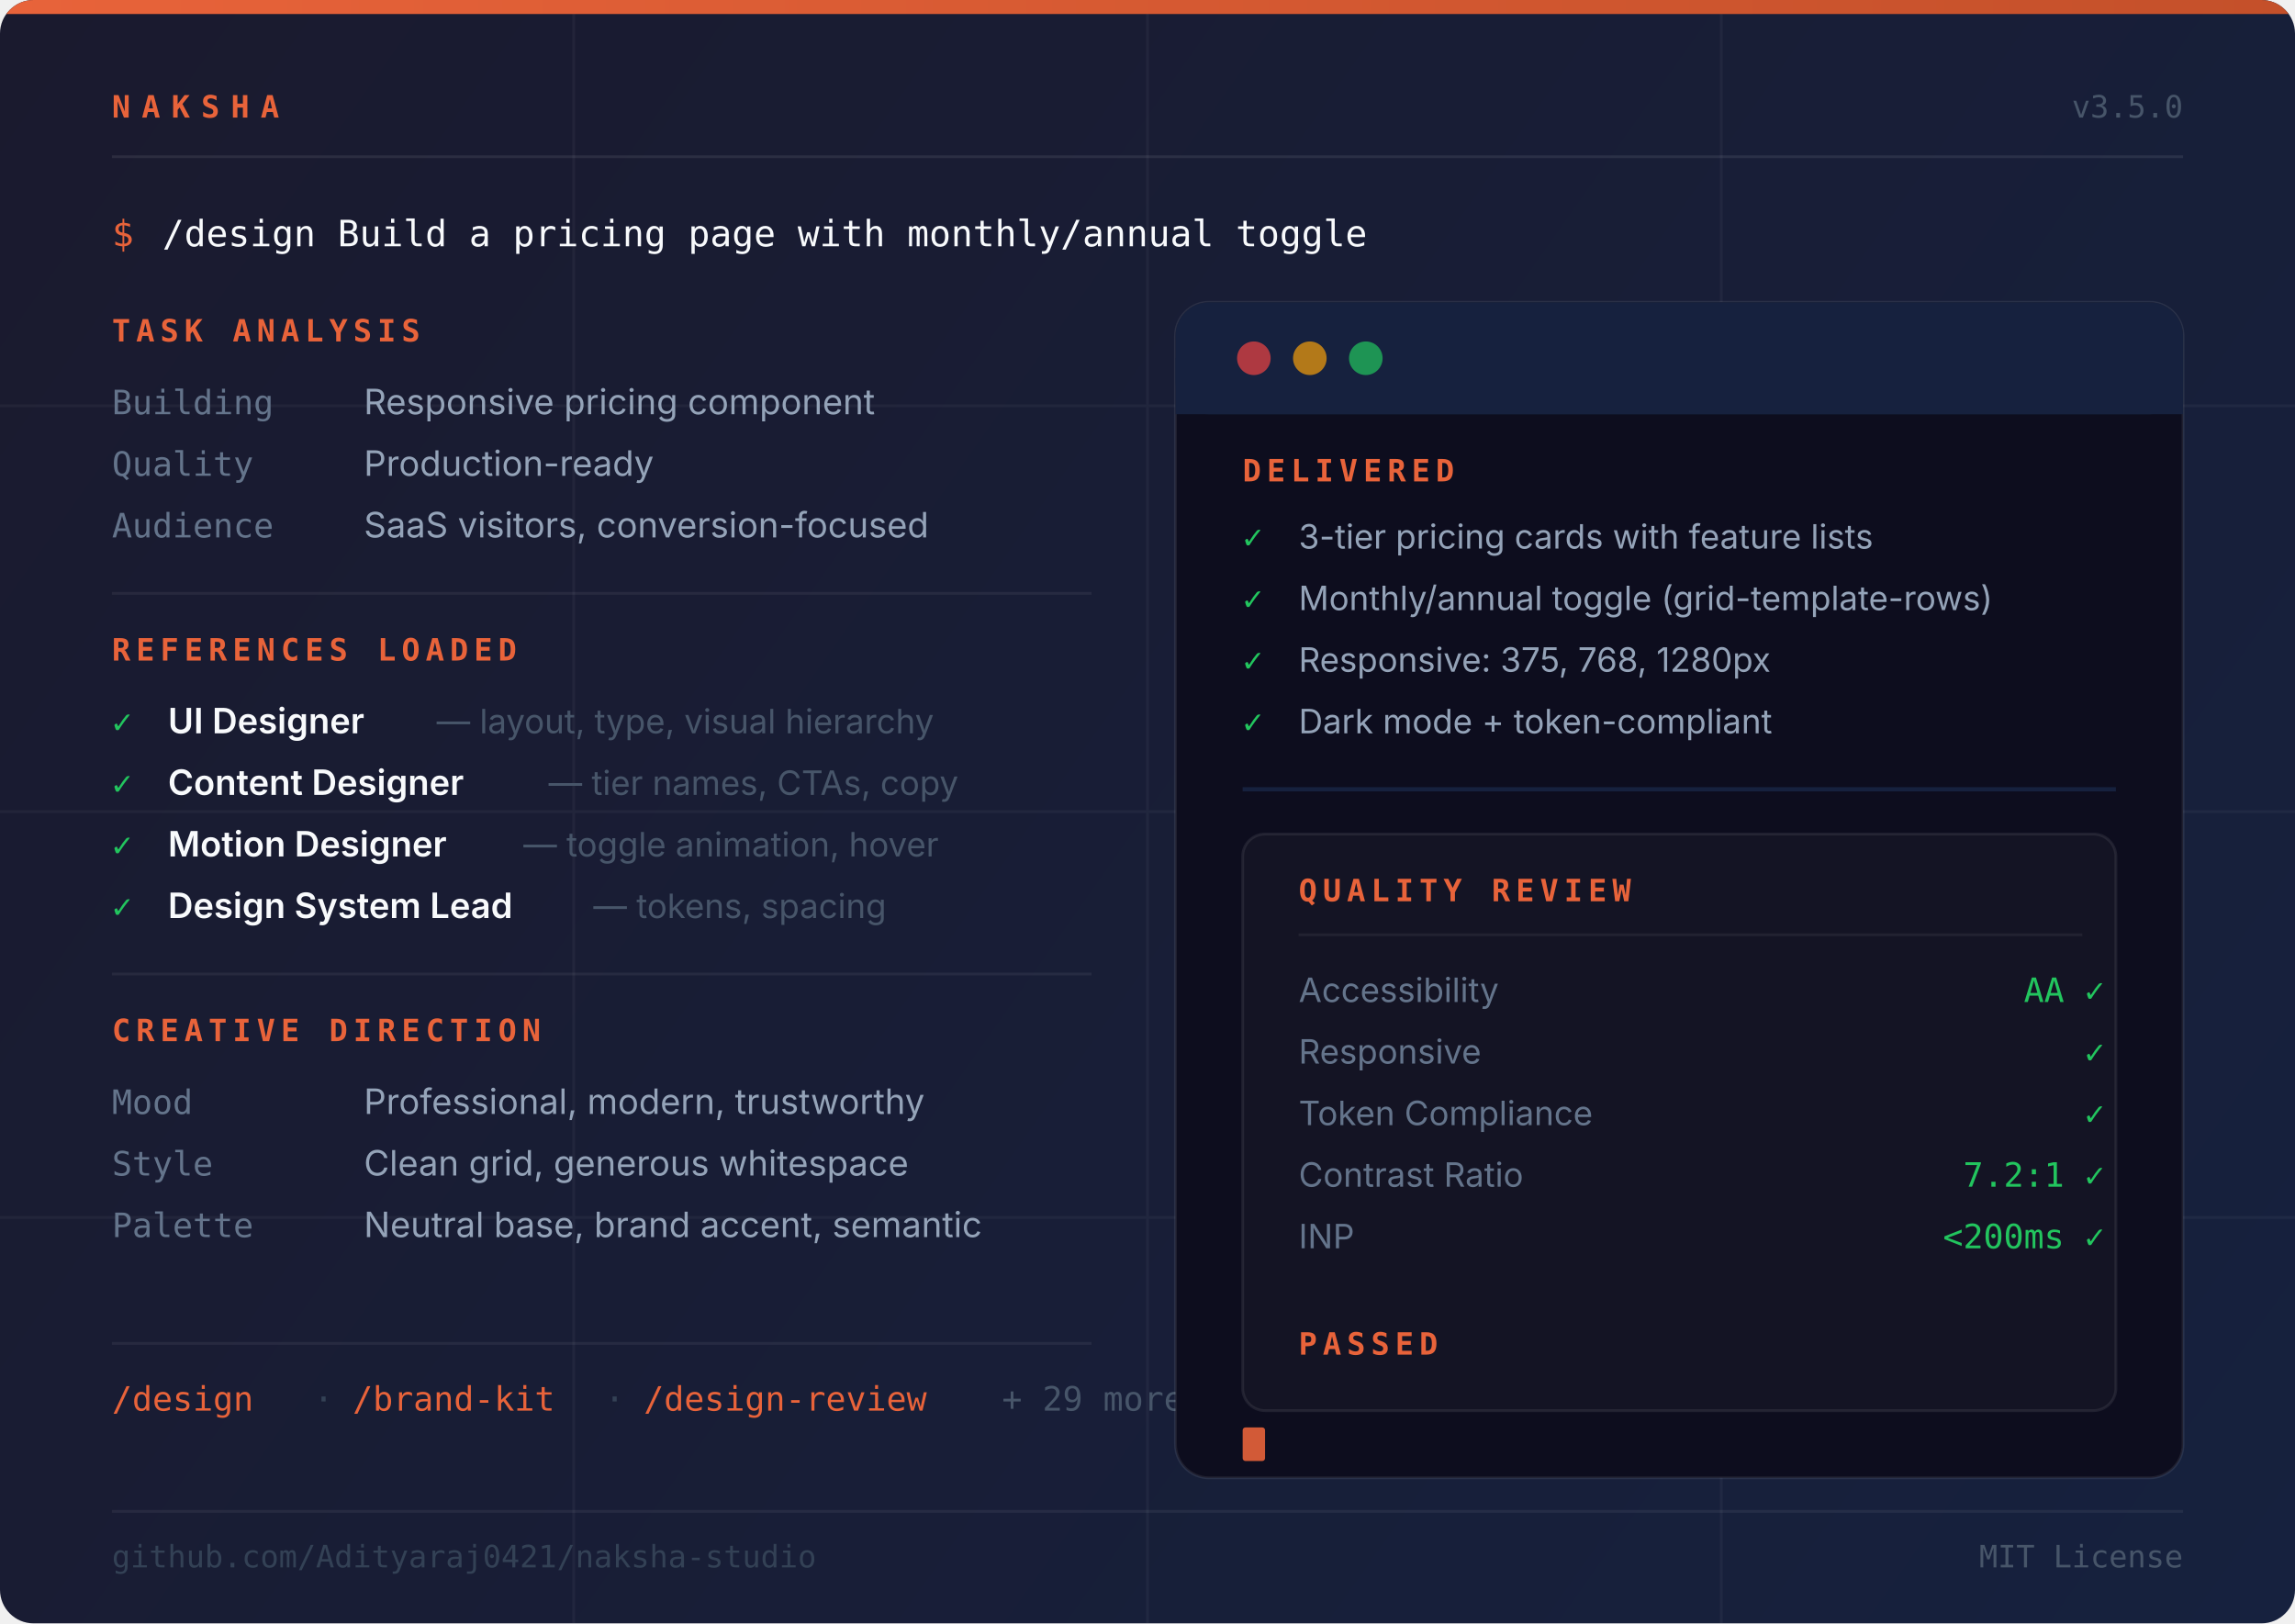
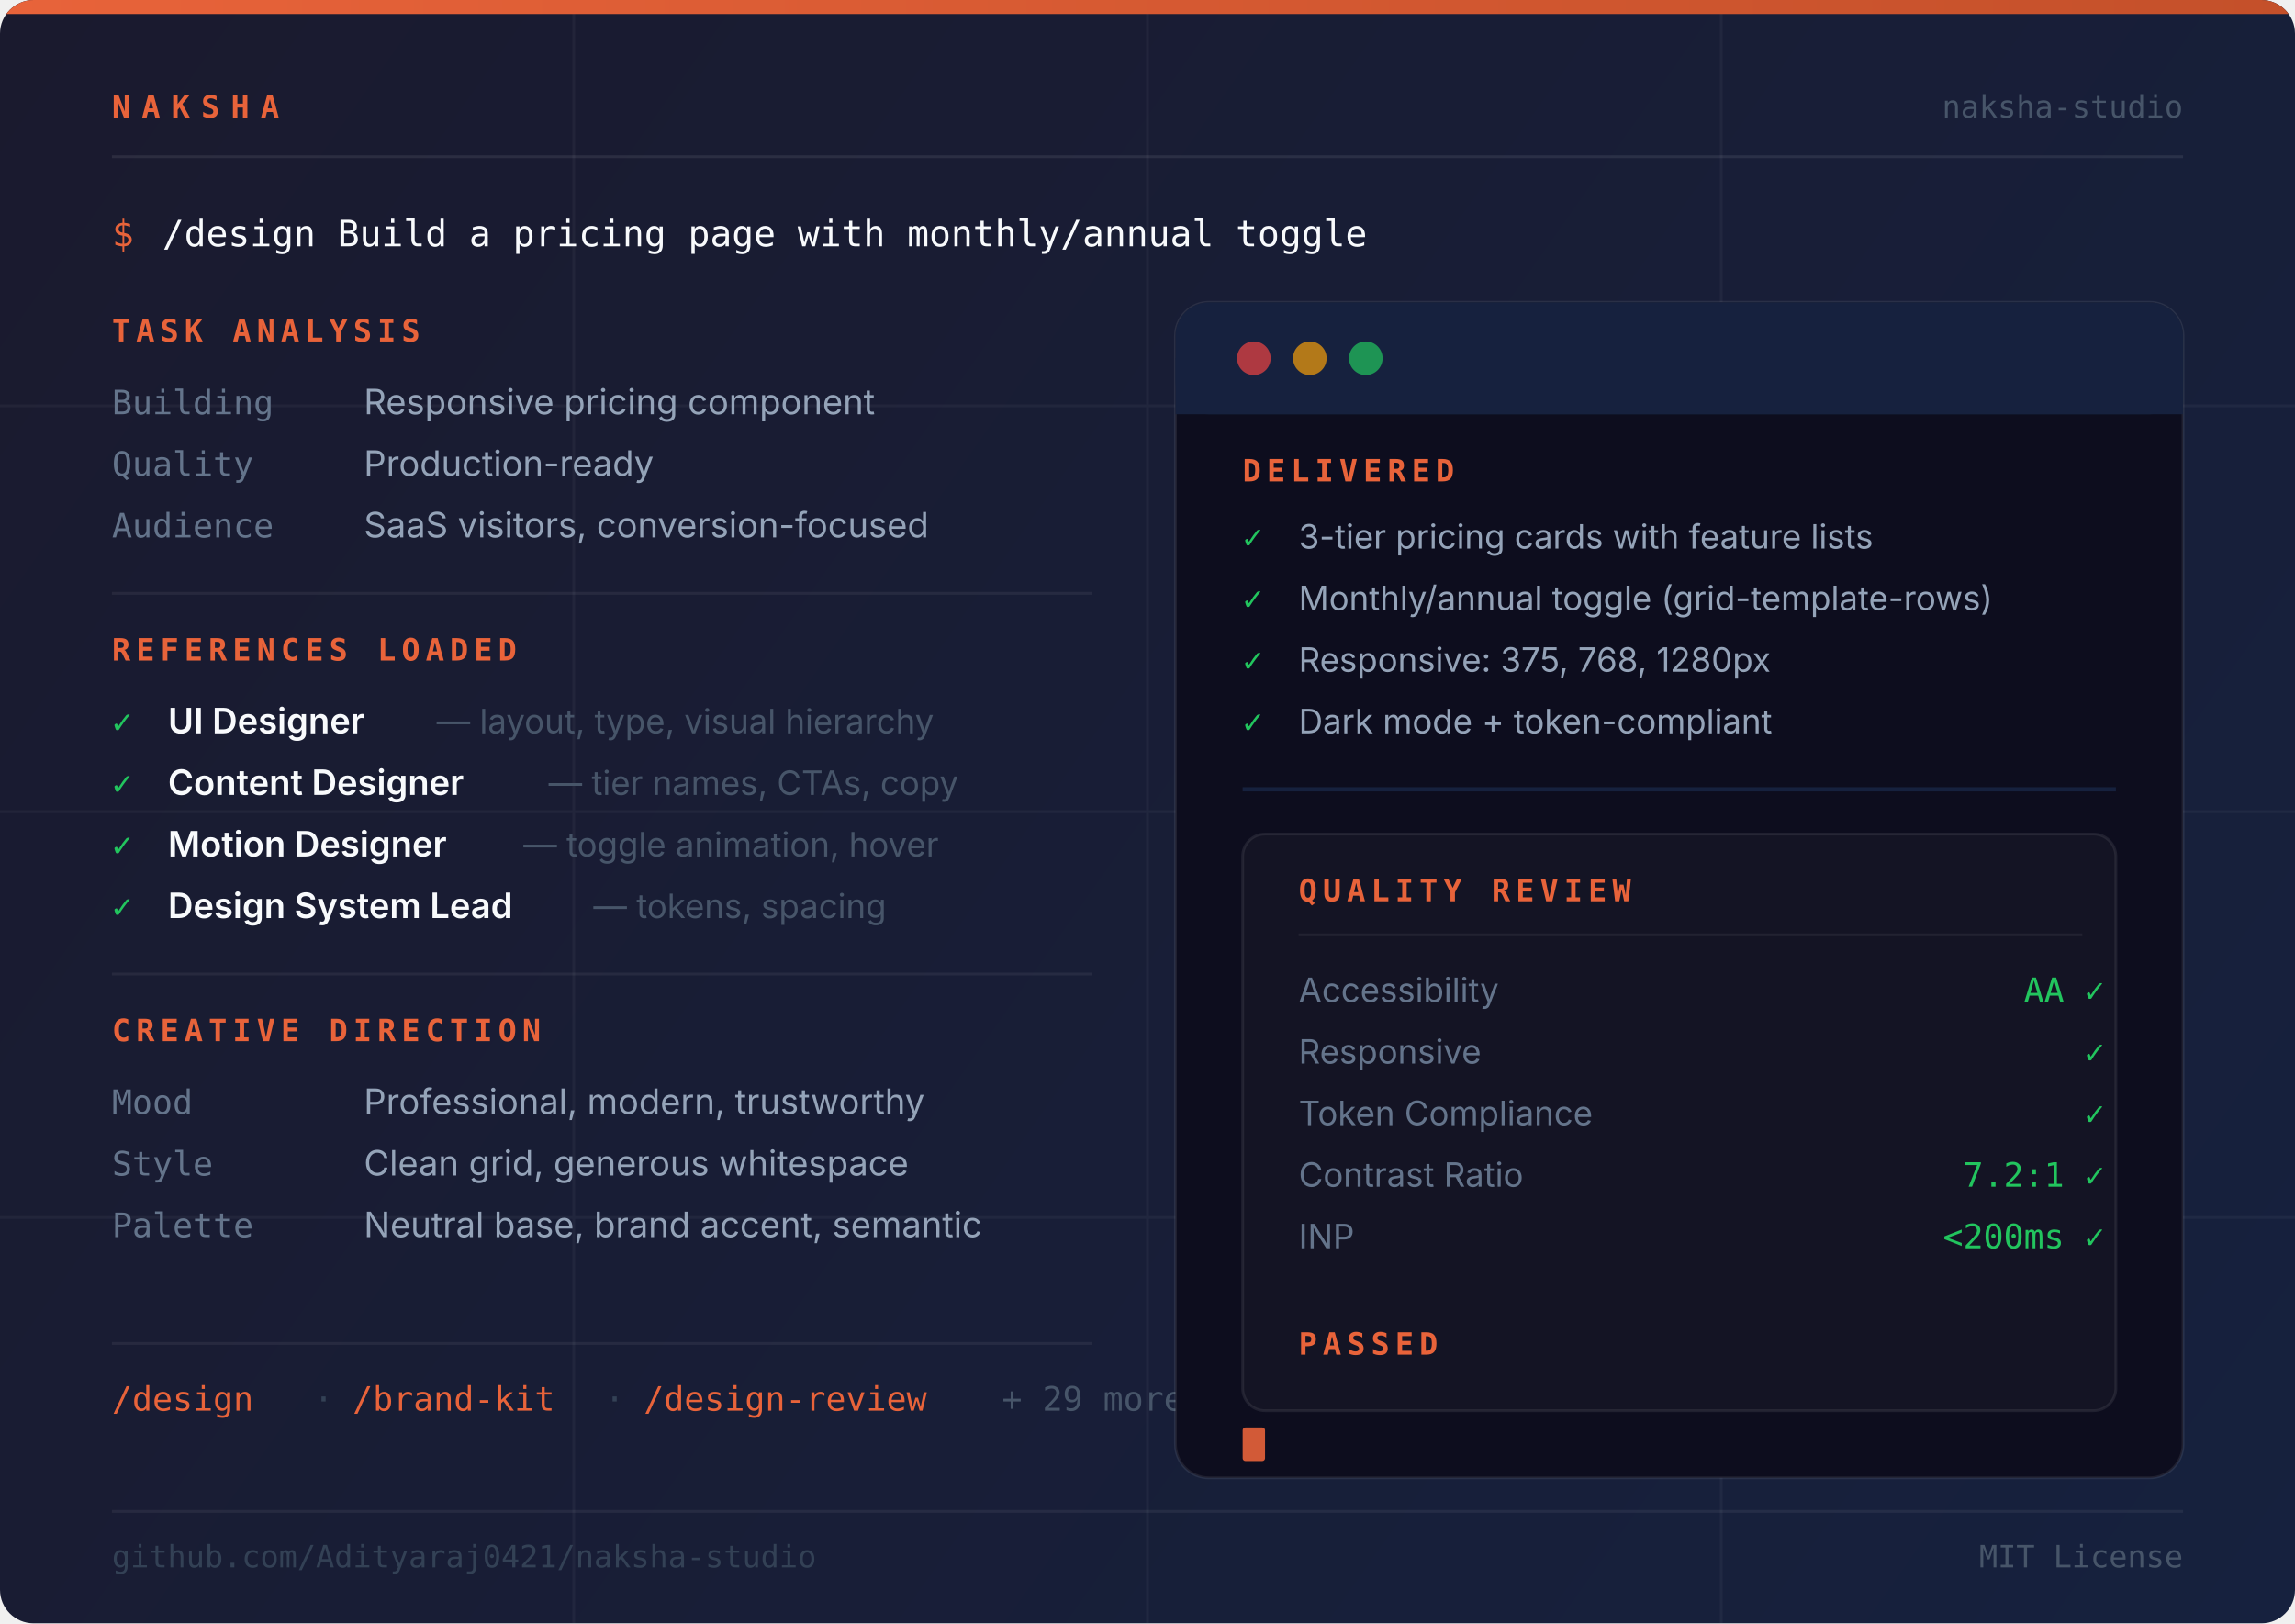
<svg xmlns="http://www.w3.org/2000/svg" viewBox="0 0 820 580" width="820" height="580">
  <defs>
    <linearGradient id="bg" x1="0" y1="0" x2="820" y2="580" gradientUnits="userSpaceOnUse">
      <stop offset="0%" stop-color="#1A1A2E" />
      <stop offset="100%" stop-color="#16213E" />
    </linearGradient>
    <linearGradient id="accent" x1="0" y1="0" x2="820" y2="0" gradientUnits="userSpaceOnUse">
      <stop offset="0%" stop-color="#E8633A" />
      <stop offset="100%" stop-color="#C4502A" />
    </linearGradient>
    <clipPath id="card-clip">
      <rect x="0" y="0" width="820" height="580" rx="12" />
    </clipPath>
  </defs>
  <g clip-path="url(#card-clip)">
    <rect width="820" height="580" fill="url(#bg)" />
    <g opacity="0.04" stroke="#fff" stroke-width="1">
      <line x1="0" y1="145" x2="820" y2="145" />
      <line x1="0" y1="290" x2="820" y2="290" />
      <line x1="0" y1="435" x2="820" y2="435" />
      <line x1="205" y1="0" x2="205" y2="580" />
      <line x1="410" y1="0" x2="410" y2="580" />
      <line x1="615" y1="0" x2="615" y2="580" />
    </g>
    <rect width="820" height="5" fill="url(#accent)" />
    <text x="40" y="42" font-family="ui-monospace, 'SF Mono', Menlo, monospace" font-size="11" font-weight="600" fill="#E8633A" letter-spacing="4">NAKSHA</text>
-     <text x="780" y="42" text-anchor="end" font-family="ui-monospace, 'SF Mono', Menlo, monospace" font-size="11" fill="#475569">v3.5.0</text>
+     <text x="780" y="42" text-anchor="end" font-family="ui-monospace, 'SF Mono', Menlo, monospace" font-size="11" fill="#475569">naksha-studio</text>
    <line x1="40" y1="56" x2="780" y2="56" stroke="#ffffff" stroke-opacity="0.08" stroke-width="1" />
    <text x="40" y="88" font-family="ui-monospace, 'SF Mono', Menlo, monospace" font-size="13" fill="#E8633A">$</text>
    <text x="58" y="88" font-family="ui-monospace, 'SF Mono', Menlo, monospace" font-size="13" fill="#f8fafc">/design Build a pricing page with monthly/annual toggle</text>
    <text x="40" y="122" font-family="ui-monospace, 'SF Mono', Menlo, monospace" font-size="11" font-weight="600" fill="#E8633A" letter-spacing="2">TASK ANALYSIS</text>
    <text x="40" y="148" font-family="ui-monospace, 'SF Mono', Menlo, monospace" font-size="12" fill="#64748b">Building</text>
    <text x="130" y="148" font-family="-apple-system, 'Segoe UI', sans-serif" font-size="12.5" fill="#94a3b8">Responsive pricing component</text>
    <text x="40" y="170" font-family="ui-monospace, 'SF Mono', Menlo, monospace" font-size="12" fill="#64748b">Quality </text>
    <text x="130" y="170" font-family="-apple-system, 'Segoe UI', sans-serif" font-size="12.5" fill="#94a3b8">Production-ready</text>
    <text x="40" y="192" font-family="ui-monospace, 'SF Mono', Menlo, monospace" font-size="12" fill="#64748b">Audience</text>
    <text x="130" y="192" font-family="-apple-system, 'Segoe UI', sans-serif" font-size="12.5" fill="#94a3b8">SaaS visitors, conversion-focused</text>
    <line x1="40" y1="212" x2="390" y2="212" stroke="#ffffff" stroke-opacity="0.06" stroke-width="1" />
    <text x="40" y="236" font-family="ui-monospace, 'SF Mono', Menlo, monospace" font-size="11" font-weight="600" fill="#E8633A" letter-spacing="2">REFERENCES LOADED</text>
    <text x="40" y="262" font-family="ui-monospace, 'SF Mono', Menlo, monospace" font-size="12" fill="#22c55e">✓</text>
    <text x="60" y="262" font-family="-apple-system, 'Segoe UI', sans-serif" font-size="12.5" font-weight="600" fill="#f8fafc">UI Designer</text>
    <text x="156" y="262" font-family="-apple-system, 'Segoe UI', sans-serif" font-size="12" fill="#475569">— layout, type, visual hierarchy</text>
    <text x="40" y="284" font-family="ui-monospace, 'SF Mono', Menlo, monospace" font-size="12" fill="#22c55e">✓</text>
    <text x="60" y="284" font-family="-apple-system, 'Segoe UI', sans-serif" font-size="12.5" font-weight="600" fill="#f8fafc">Content Designer</text>
    <text x="196" y="284" font-family="-apple-system, 'Segoe UI', sans-serif" font-size="12" fill="#475569">— tier names, CTAs, copy</text>
    <text x="40" y="306" font-family="ui-monospace, 'SF Mono', Menlo, monospace" font-size="12" fill="#22c55e">✓</text>
    <text x="60" y="306" font-family="-apple-system, 'Segoe UI', sans-serif" font-size="12.5" font-weight="600" fill="#f8fafc">Motion Designer</text>
    <text x="187" y="306" font-family="-apple-system, 'Segoe UI', sans-serif" font-size="12" fill="#475569">— toggle animation, hover</text>
    <text x="40" y="328" font-family="ui-monospace, 'SF Mono', Menlo, monospace" font-size="12" fill="#22c55e">✓</text>
    <text x="60" y="328" font-family="-apple-system, 'Segoe UI', sans-serif" font-size="12.5" font-weight="600" fill="#f8fafc">Design System Lead</text>
    <text x="212" y="328" font-family="-apple-system, 'Segoe UI', sans-serif" font-size="12" fill="#475569">— tokens, spacing</text>
    <line x1="40" y1="348" x2="390" y2="348" stroke="#ffffff" stroke-opacity="0.06" stroke-width="1" />
    <text x="40" y="372" font-family="ui-monospace, 'SF Mono', Menlo, monospace" font-size="11" font-weight="600" fill="#E8633A" letter-spacing="2">CREATIVE DIRECTION</text>
    <text x="40" y="398" font-family="ui-monospace, 'SF Mono', Menlo, monospace" font-size="12" fill="#64748b">Mood   </text>
    <text x="130" y="398" font-family="-apple-system, 'Segoe UI', sans-serif" font-size="12.5" fill="#94a3b8">Professional, modern, trustworthy</text>
    <text x="40" y="420" font-family="ui-monospace, 'SF Mono', Menlo, monospace" font-size="12" fill="#64748b">Style  </text>
    <text x="130" y="420" font-family="-apple-system, 'Segoe UI', sans-serif" font-size="12.5" fill="#94a3b8">Clean grid, generous whitespace</text>
    <text x="40" y="442" font-family="ui-monospace, 'SF Mono', Menlo, monospace" font-size="12" fill="#64748b">Palette</text>
    <text x="130" y="442" font-family="-apple-system, 'Segoe UI', sans-serif" font-size="12.5" fill="#94a3b8">Neutral base, brand accent, semantic</text>
    <line x1="40" y1="480" x2="390" y2="480" stroke="#ffffff" stroke-opacity="0.06" stroke-width="1" />
    <text x="40" y="504" font-family="ui-monospace, 'SF Mono', Menlo, monospace" font-size="12" fill="#E8633A">/design</text>
    <text x="112" y="504" font-family="ui-monospace, 'SF Mono', Menlo, monospace" font-size="12" fill="#334155">·</text>
    <text x="126" y="504" font-family="ui-monospace, 'SF Mono', Menlo, monospace" font-size="12" fill="#E8633A">/brand-kit</text>
    <text x="216" y="504" font-family="ui-monospace, 'SF Mono', Menlo, monospace" font-size="12" fill="#334155">·</text>
    <text x="230" y="504" font-family="ui-monospace, 'SF Mono', Menlo, monospace" font-size="12" fill="#E8633A">/design-review</text>
    <text x="358" y="504" font-family="ui-monospace, 'SF Mono', Menlo, monospace" font-size="12" fill="#475569">+ 29 more</text>
    <rect x="420" y="108" width="360" height="420" rx="12" fill="#0D0D1E" stroke="#ffffff" stroke-opacity="0.08" stroke-width="1" />
    <rect x="420" y="108" width="360" height="40" rx="12" fill="#16213E" />
    <rect x="420" y="128" width="360" height="20" fill="#16213E" />
    <circle cx="448" cy="128" r="6" fill="#ef4444" fill-opacity="0.7" />
    <circle cx="468" cy="128" r="6" fill="#f59e0b" fill-opacity="0.7" />
    <circle cx="488" cy="128" r="6" fill="#22c55e" fill-opacity="0.7" />
    <text x="444" y="172" font-family="ui-monospace, 'SF Mono', Menlo, monospace" font-size="11" font-weight="600" fill="#E8633A" letter-spacing="2">DELIVERED</text>
    <text x="444" y="196" font-family="ui-monospace, 'SF Mono', Menlo, monospace" font-size="12" fill="#22c55e">✓</text>
    <text x="464" y="196" font-family="-apple-system, 'Segoe UI', sans-serif" font-size="12" fill="#94a3b8">3-tier pricing cards with feature lists</text>
    <text x="444" y="218" font-family="ui-monospace, 'SF Mono', Menlo, monospace" font-size="12" fill="#22c55e">✓</text>
    <text x="464" y="218" font-family="-apple-system, 'Segoe UI', sans-serif" font-size="12" fill="#94a3b8">Monthly/annual toggle (grid-template-rows)</text>
    <text x="444" y="240" font-family="ui-monospace, 'SF Mono', Menlo, monospace" font-size="12" fill="#22c55e">✓</text>
    <text x="464" y="240" font-family="-apple-system, 'Segoe UI', sans-serif" font-size="12" fill="#94a3b8">Responsive: 375, 768, 1280px</text>
    <text x="444" y="262" font-family="ui-monospace, 'SF Mono', Menlo, monospace" font-size="12" fill="#22c55e">✓</text>
    <text x="464" y="262" font-family="-apple-system, 'Segoe UI', sans-serif" font-size="12" fill="#94a3b8">Dark mode + token-compliant</text>
    <line x1="444" y1="282" x2="756" y2="282" stroke="#16213E" stroke-width="1.5" />
    <rect x="444" y="298" width="312" height="206" rx="8" fill="#ffffff" fill-opacity="0.03" stroke="#ffffff" stroke-opacity="0.08" stroke-width="1" />
    <text x="464" y="322" font-family="ui-monospace, 'SF Mono', Menlo, monospace" font-size="11" font-weight="600" fill="#E8633A" letter-spacing="2">QUALITY REVIEW</text>
    <line x1="464" y1="334" x2="744" y2="334" stroke="#ffffff" stroke-opacity="0.06" stroke-width="1" />
    <text x="464" y="358" font-family="-apple-system, 'Segoe UI', sans-serif" font-size="12" fill="#64748b">Accessibility</text>
    <text x="752" y="358" text-anchor="end" font-family="ui-monospace, 'SF Mono', Menlo, monospace" font-size="12" fill="#22c55e">AA ✓</text>
    <text x="464" y="380" font-family="-apple-system, 'Segoe UI', sans-serif" font-size="12" fill="#64748b">Responsive</text>
    <text x="752" y="380" text-anchor="end" font-family="ui-monospace, 'SF Mono', Menlo, monospace" font-size="12" fill="#22c55e">✓</text>
    <text x="464" y="402" font-family="-apple-system, 'Segoe UI', sans-serif" font-size="12" fill="#64748b">Token Compliance</text>
    <text x="752" y="402" text-anchor="end" font-family="ui-monospace, 'SF Mono', Menlo, monospace" font-size="12" fill="#22c55e">✓</text>
    <text x="464" y="424" font-family="-apple-system, 'Segoe UI', sans-serif" font-size="12" fill="#64748b">Contrast Ratio</text>
    <text x="752" y="424" text-anchor="end" font-family="ui-monospace, 'SF Mono', Menlo, monospace" font-size="12" fill="#22c55e">7.2:1 ✓</text>
    <text x="464" y="446" font-family="-apple-system, 'Segoe UI', sans-serif" font-size="12" fill="#64748b">INP</text>
    <text x="752" y="446" text-anchor="end" font-family="ui-monospace, 'SF Mono', Menlo, monospace" font-size="12" fill="#22c55e">&lt;200ms ✓</text>
    <text x="464" y="484" font-family="ui-monospace, 'SF Mono', Menlo, monospace" font-size="11" font-weight="600" fill="#E8633A" letter-spacing="2">PASSED</text>
    <rect x="444" y="510" width="8" height="12" rx="1" fill="#E8633A" fill-opacity="0.9" />
    <line x1="40" y1="540" x2="780" y2="540" stroke="#ffffff" stroke-opacity="0.06" stroke-width="1" />
    <text x="40" y="560" font-family="ui-monospace, 'SF Mono', Menlo, monospace" font-size="11" fill="#334155">github.com/Adityaraj0421/naksha-studio</text>
    <text x="780" y="560" text-anchor="end" font-family="ui-monospace, 'SF Mono', Menlo, monospace" font-size="11" fill="#475569">MIT License</text>
  </g>
</svg>
